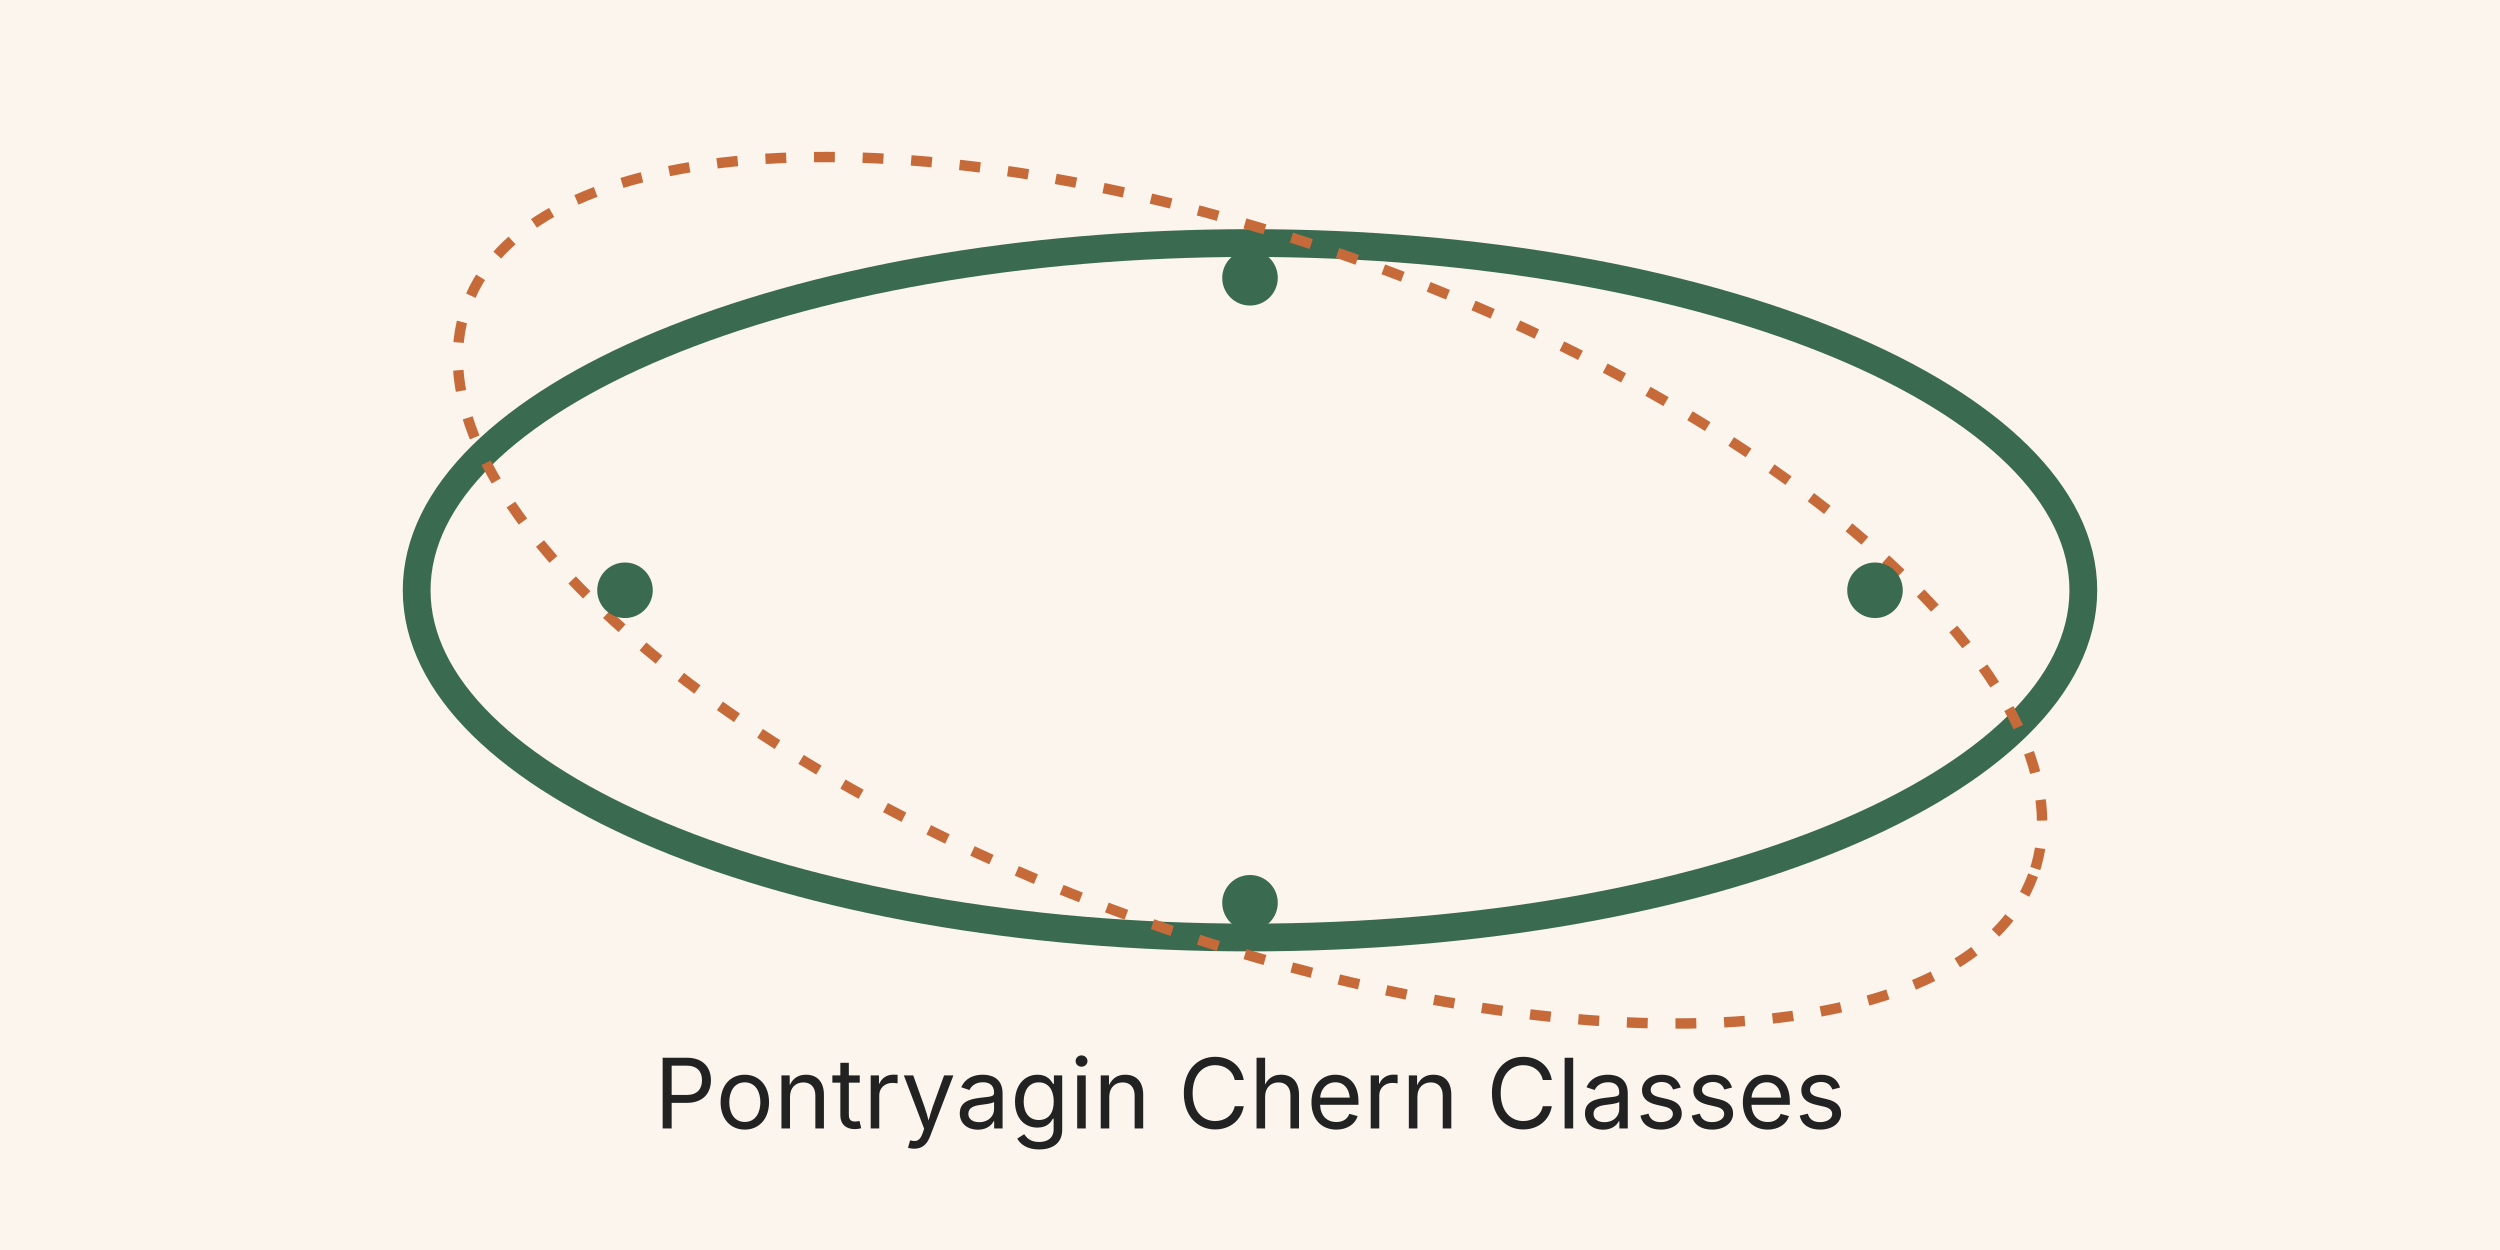
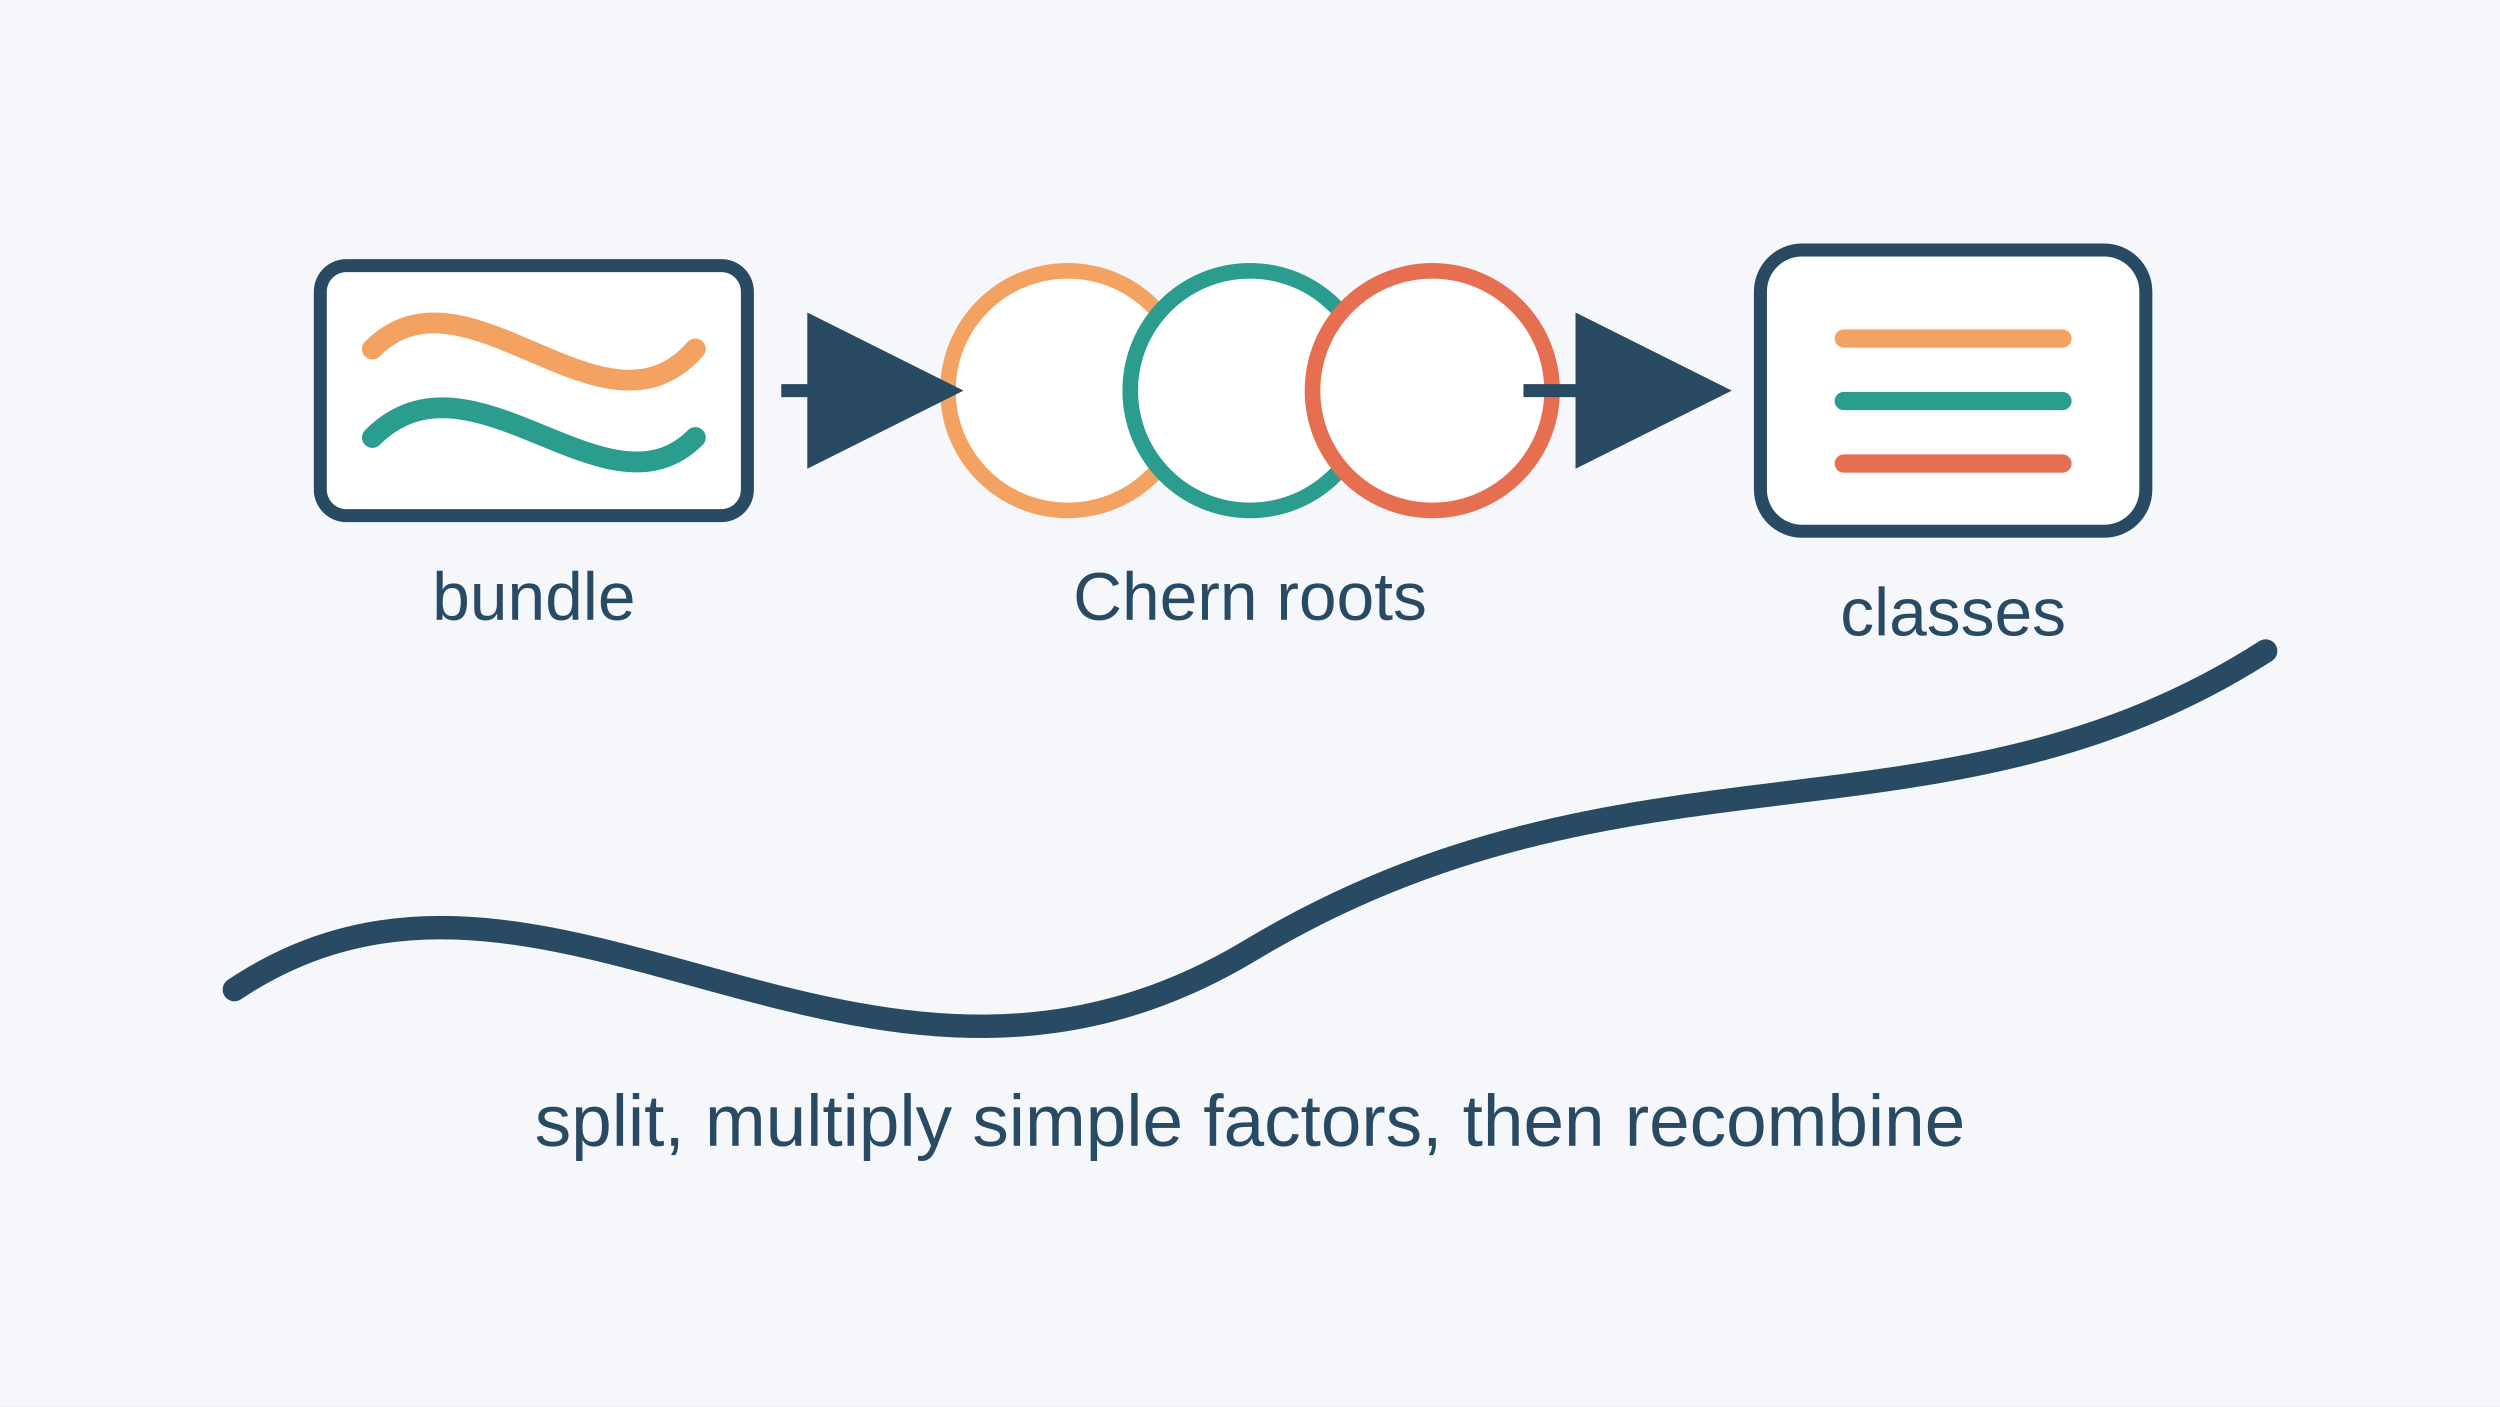
- <svg xmlns="http://www.w3.org/2000/svg" viewBox="0 0 720 360" role="img" aria-labelledby="title desc">
-   <rect width="720" height="360" fill="#fbf5ee" />
-   <ellipse cx="360" cy="170" rx="240" ry="100" fill="none" stroke="#3a6a4f" stroke-width="8" />
-   <ellipse cx="360" cy="170" rx="240" ry="100" fill="none" stroke="#c66a3a" stroke-width="3" stroke-dasharray="6 8" transform="rotate(20 360 170)" />
-   <g fill="#3a6a4f">
-     <circle cx="180" cy="170" r="8" />
-     <circle cx="540" cy="170" r="8" />
-     <circle cx="360" cy="80" r="8" />
-     <circle cx="360" cy="260" r="8" />
+ <svg xmlns="http://www.w3.org/2000/svg" width="960" height="540" viewBox="0 0 960 540" role="img" aria-labelledby="title desc">
+   <rect width="960" height="540" fill="#f6f7fb" />
+   <path d="M90 380 C210 300 330 455 480 365 C625 278 745 330 870 250" fill="none" stroke="#284b63" stroke-width="9" stroke-linecap="round" />
+   <g transform="translate(205 150)">
+     <rect x="-82" y="-48" width="164" height="96" rx="10" fill="#fff" stroke="#284b63" stroke-width="5" />
+     <path d="M-62 -16 C-26 -52 27 24 62 -16" fill="none" stroke="#f4a261" stroke-width="8" stroke-linecap="round" />
+     <path d="M-62 18 C-24 -20 28 52 62 18" fill="none" stroke="#2a9d8f" stroke-width="8" stroke-linecap="round" />
+     <text x="0" y="88" text-anchor="middle" font-family="Arial, sans-serif" font-size="26" fill="#284b63">bundle</text>
  </g>
-   <text x="360" y="325" text-anchor="middle" font-family="Inter, Arial, sans-serif" font-size="28" fill="#222">Pontryagin Chern Classes</text>
+   <g transform="translate(480 150)">
+     <circle cx="-70" cy="0" r="46" fill="#fff" stroke="#f4a261" stroke-width="6" />
+     <circle cx="0" cy="0" r="46" fill="#fff" stroke="#2a9d8f" stroke-width="6" />
+     <circle cx="70" cy="0" r="46" fill="#fff" stroke="#e76f51" stroke-width="6" />
+     <text x="0" y="88" text-anchor="middle" font-family="Arial, sans-serif" font-size="26" fill="#284b63">Chern roots</text>
+   </g>
+   <g transform="translate(750 150)">
+     <rect x="-74" y="-54" width="148" height="108" rx="16" fill="#fff" stroke="#284b63" stroke-width="5" />
+     <path d="M-42 -20 H42" stroke="#f4a261" stroke-width="7" stroke-linecap="round" />
+     <path d="M-42 4 H42" stroke="#2a9d8f" stroke-width="7" stroke-linecap="round" />
+     <path d="M-42 28 H42" stroke="#e76f51" stroke-width="7" stroke-linecap="round" />
+     <text x="0" y="94" text-anchor="middle" font-family="Arial, sans-serif" font-size="26" fill="#284b63">classes</text>
+   </g>
+   <path d="M300 150 H360" stroke="#284b63" stroke-width="5" marker-end="url(#arrow)" />
+   <path d="M585 150 H655" stroke="#284b63" stroke-width="5" marker-end="url(#arrow)" />
+   <text x="480" y="440" text-anchor="middle" font-family="Arial, sans-serif" font-size="28" fill="#284b63">split, multiply simple factors, then recombine</text>
+   <defs>
+     <marker id="arrow" markerWidth="12" markerHeight="12" refX="10" refY="6" orient="auto">
+       <path d="M0 0 L12 6 L0 12 Z" fill="#284b63" />
+     </marker>
+   </defs>
</svg>
